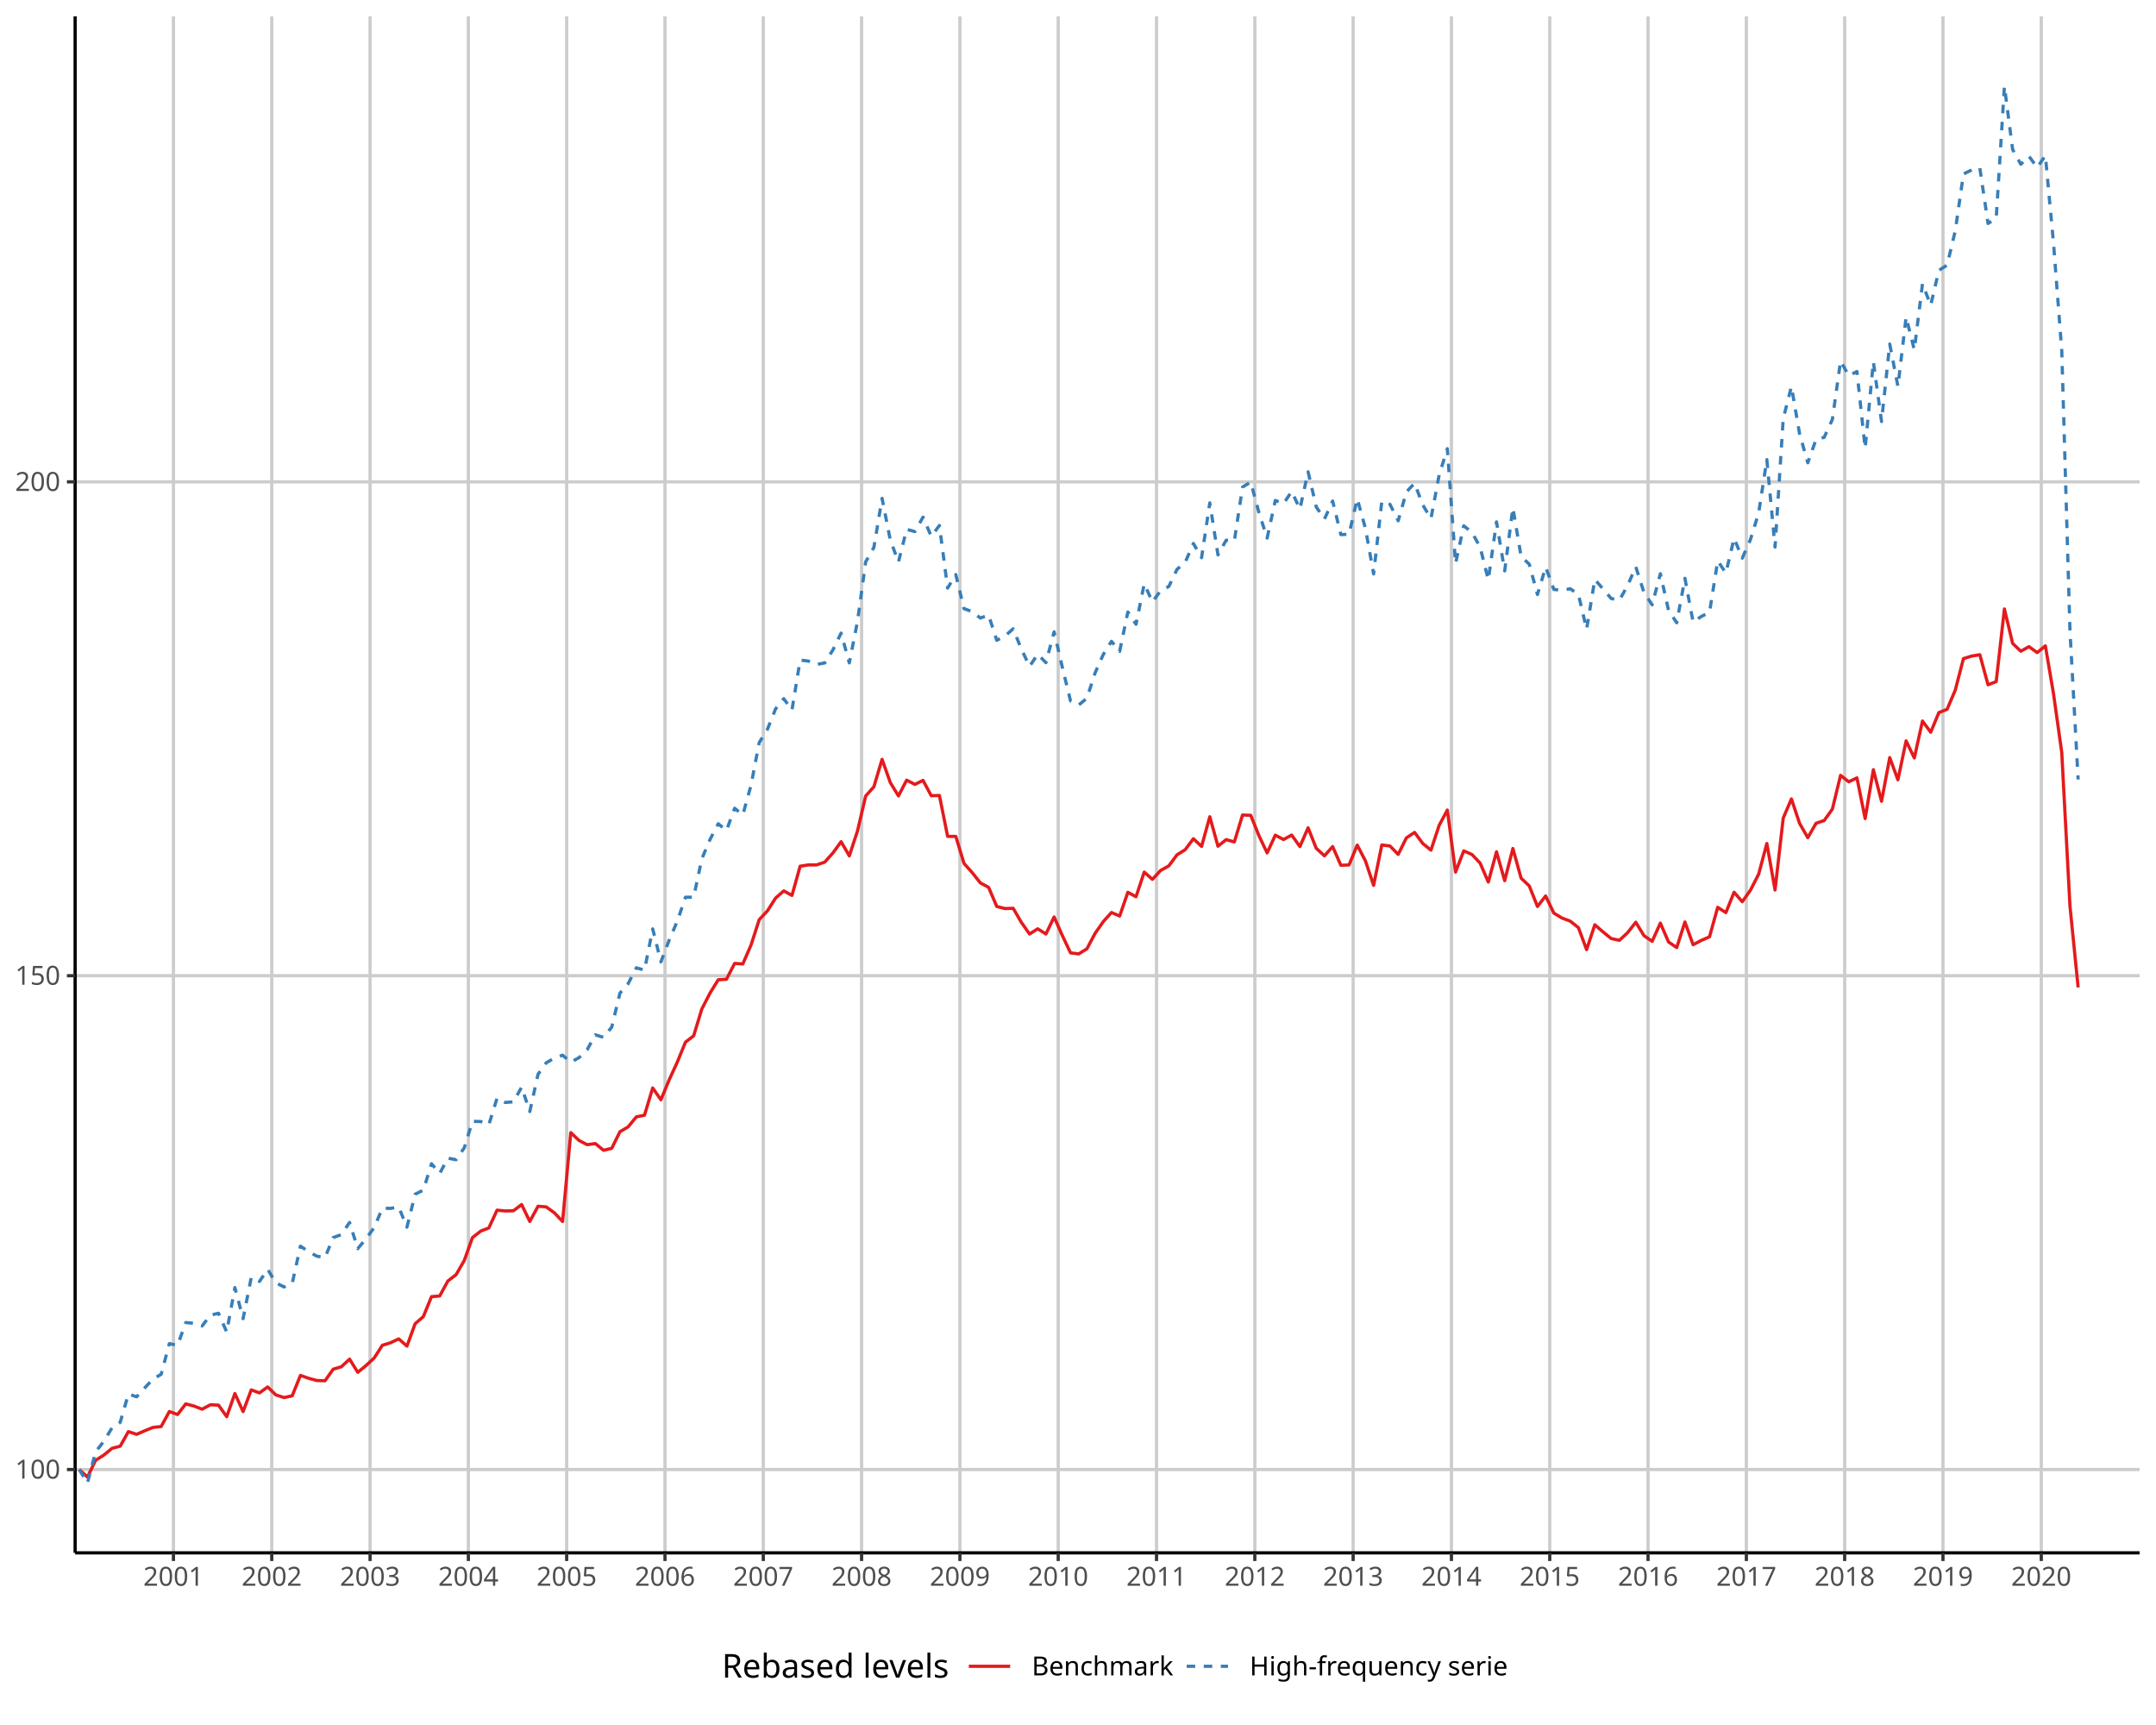
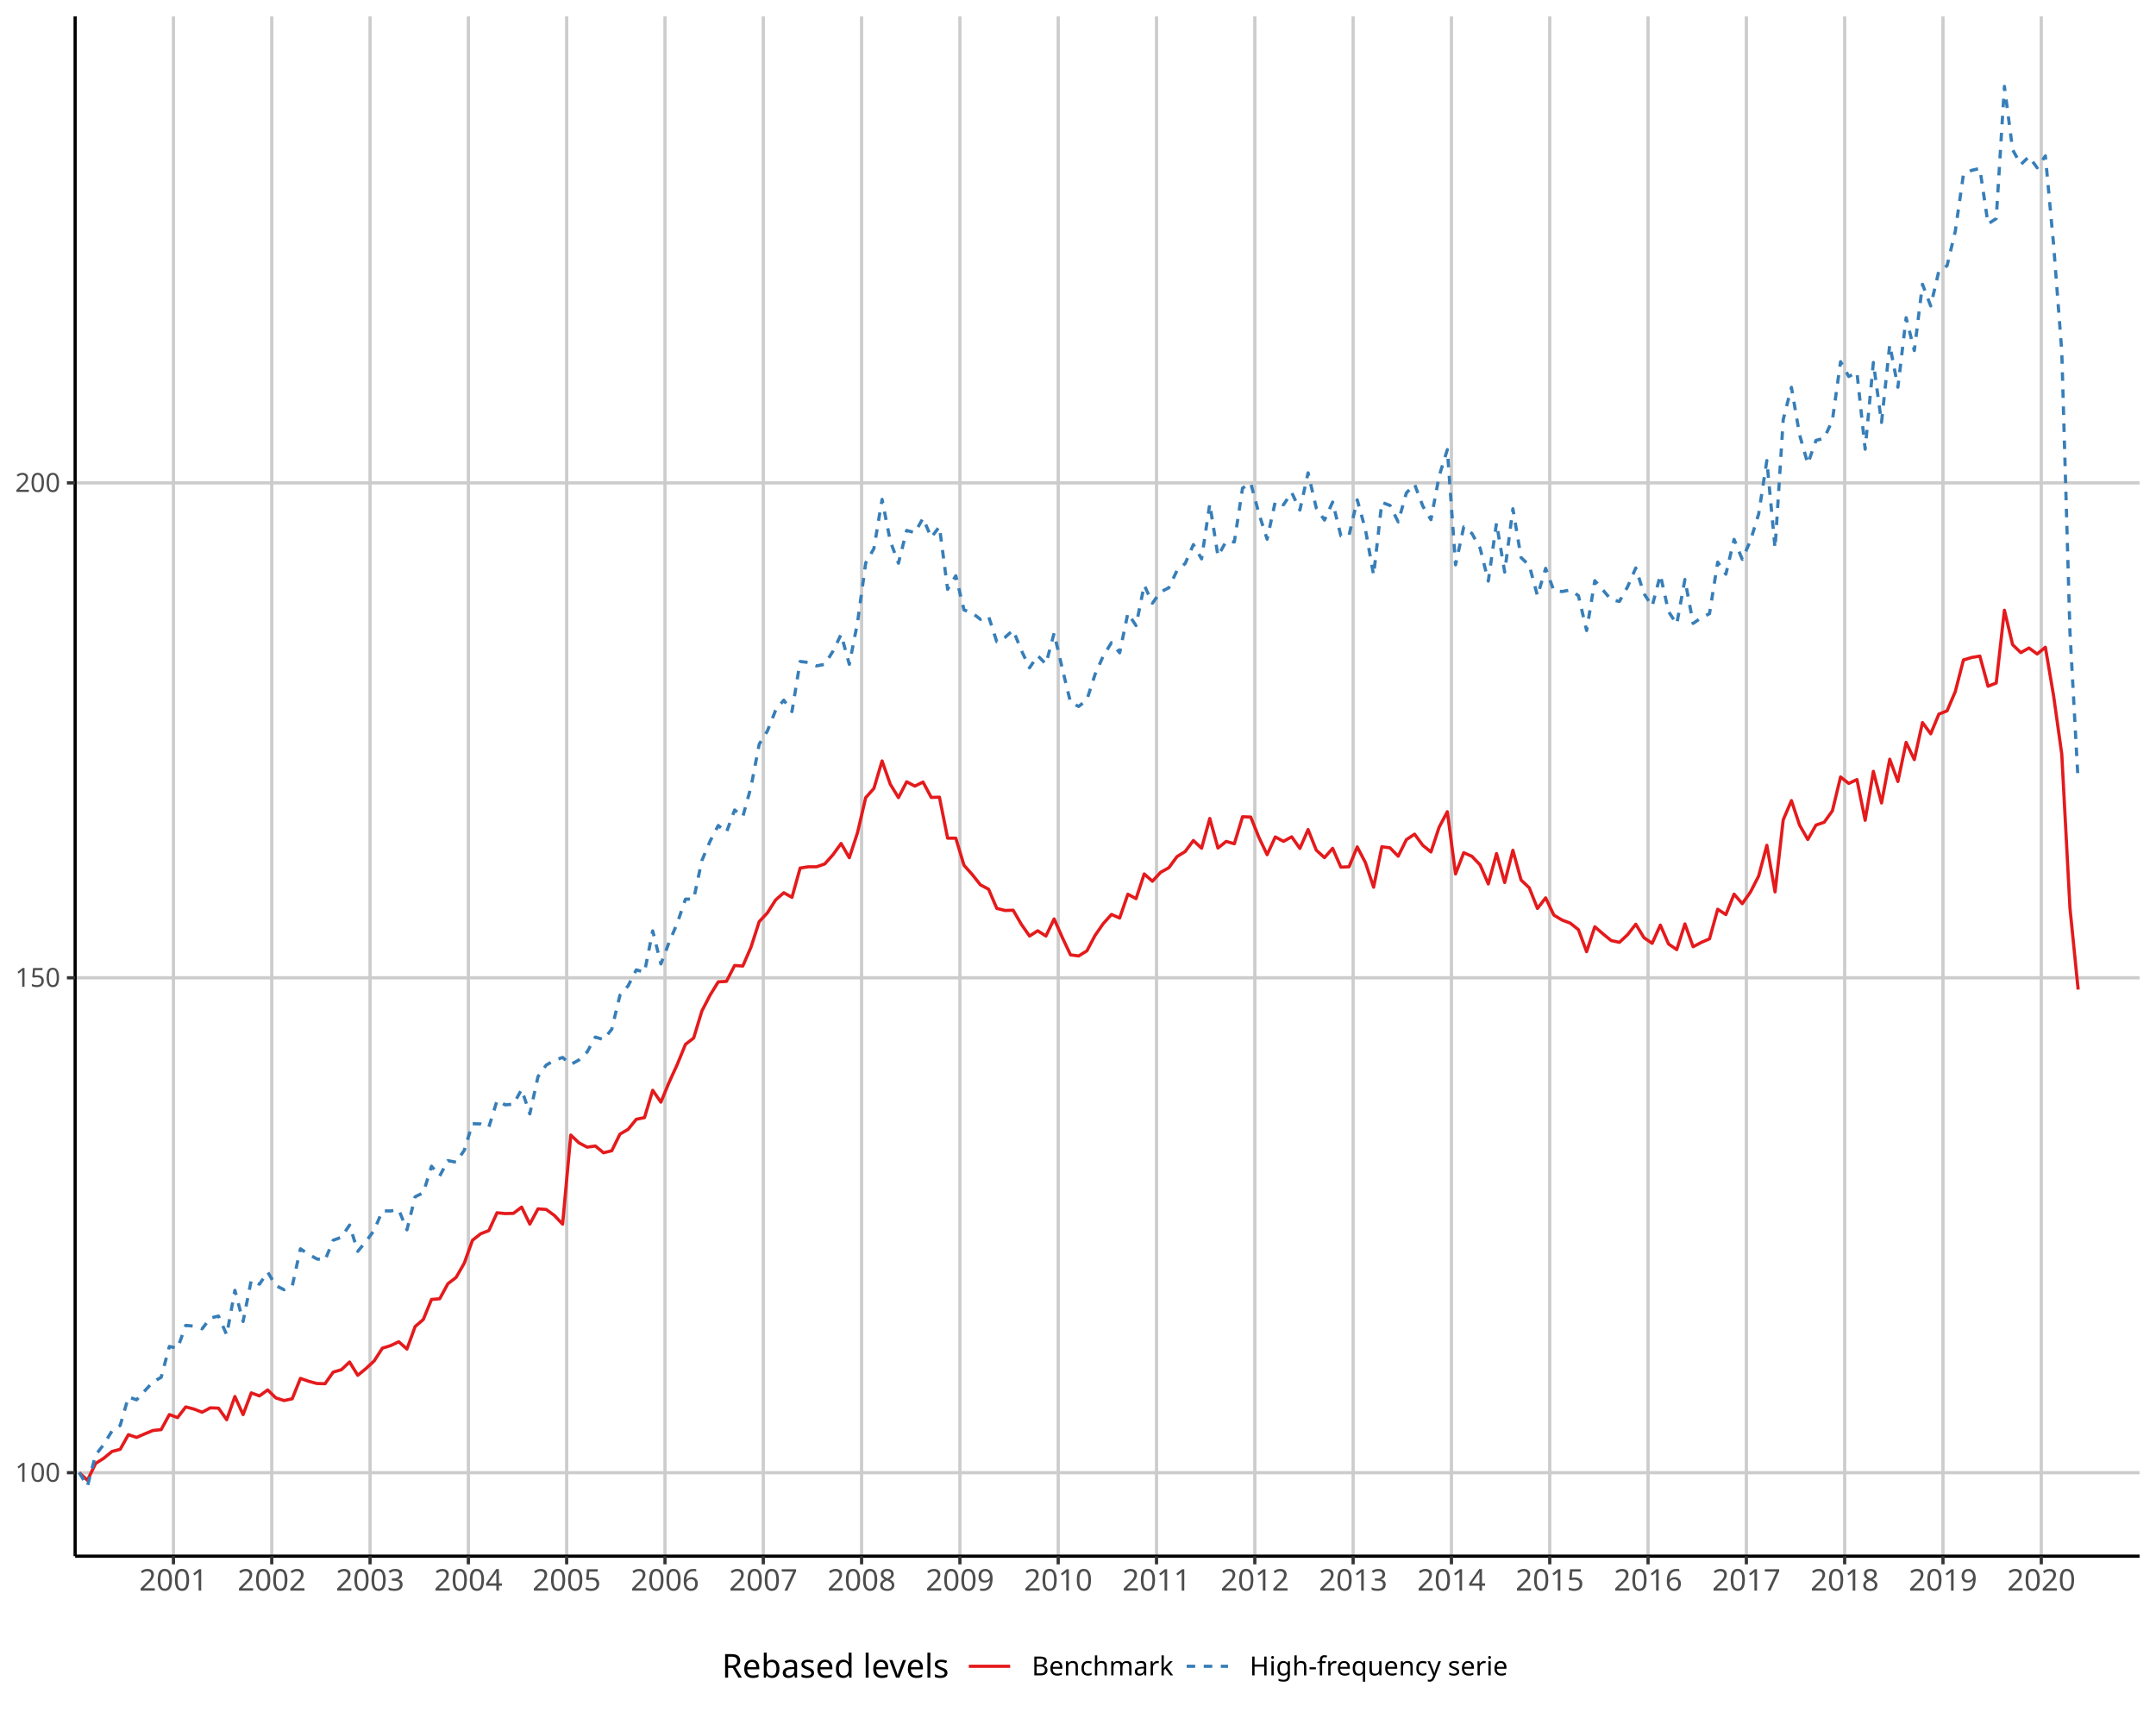
<svg xmlns="http://www.w3.org/2000/svg" class="svglite" data-engine-version="2.0" width="720.00pt" height="576.00pt" viewBox="0 0 720.00 576.00">
  <defs>
    <style type="text/css">
    .svglite line, .svglite polyline, .svglite polygon, .svglite path, .svglite rect, .svglite circle {
      fill: none;
      stroke: #000000;
      stroke-linecap: round;
      stroke-linejoin: round;
      stroke-miterlimit: 10.00;
    }
  </style>
  </defs>
  <rect width="100%" height="100%" style="stroke: none; fill: #FFFFFF;" />
  <defs>
    <clipPath id="cpMC4wMHw3MjAuMDB8MC4wMHw1NzYuMDA=">
      <rect x="0.00" y="0.00" width="720.00" height="576.00" />
    </clipPath>
  </defs>
  <g clip-path="url(#cpMC4wMHw3MjAuMDB8MC4wMHw1NzYuMDA=)">
    <rect x="0.00" y="0.00" width="720.00" height="576.00" style="stroke-width: 1.07; stroke: #FFFFFF; fill: #FFFFFF;" />
  </g>
  <defs>
-     <clipPath id="cpMjUuMDl8NzE0LjUyfDUuNDh8NTE4LjUx">
-       <rect x="25.09" y="5.48" width="689.43" height="513.03" />
+     <clipPath id="cpMjUuMDl8NzE0LjUyfDUuNDh8NTE5LjYz">
+       <rect x="25.09" y="5.48" width="689.43" height="514.15" />
    </clipPath>
  </defs>
-   <g clip-path="url(#cpMjUuMDl8NzE0LjUyfDUuNDh8NTE4LjUx)">
-     <rect x="25.09" y="5.48" width="689.43" height="513.03" style="stroke-width: 1.07; stroke: none; fill: #FFFFFF;" />
-     <polyline points="25.09,490.69 714.52,490.69 " style="stroke-width: 1.07; stroke: #CCCCCC; stroke-linecap: butt;" />
-     <polyline points="25.09,325.80 714.52,325.80 " style="stroke-width: 1.07; stroke: #CCCCCC; stroke-linecap: butt;" />
-     <polyline points="25.09,160.90 714.52,160.90 " style="stroke-width: 1.07; stroke: #CCCCCC; stroke-linecap: butt;" />
-     <polyline points="57.92,518.51 57.92,5.48 " style="stroke-width: 1.07; stroke: #CCCCCC; stroke-linecap: butt;" />
-     <polyline points="90.75,518.51 90.75,5.48 " style="stroke-width: 1.07; stroke: #CCCCCC; stroke-linecap: butt;" />
-     <polyline points="123.58,518.51 123.58,5.48 " style="stroke-width: 1.07; stroke: #CCCCCC; stroke-linecap: butt;" />
-     <polyline points="156.41,518.51 156.41,5.48 " style="stroke-width: 1.07; stroke: #CCCCCC; stroke-linecap: butt;" />
-     <polyline points="189.24,518.51 189.24,5.48 " style="stroke-width: 1.07; stroke: #CCCCCC; stroke-linecap: butt;" />
-     <polyline points="222.07,518.51 222.07,5.48 " style="stroke-width: 1.07; stroke: #CCCCCC; stroke-linecap: butt;" />
-     <polyline points="254.90,518.51 254.90,5.48 " style="stroke-width: 1.07; stroke: #CCCCCC; stroke-linecap: butt;" />
-     <polyline points="287.73,518.51 287.73,5.48 " style="stroke-width: 1.07; stroke: #CCCCCC; stroke-linecap: butt;" />
-     <polyline points="320.56,518.51 320.56,5.48 " style="stroke-width: 1.07; stroke: #CCCCCC; stroke-linecap: butt;" />
-     <polyline points="353.39,518.51 353.39,5.48 " style="stroke-width: 1.07; stroke: #CCCCCC; stroke-linecap: butt;" />
-     <polyline points="386.22,518.51 386.22,5.48 " style="stroke-width: 1.07; stroke: #CCCCCC; stroke-linecap: butt;" />
-     <polyline points="419.05,518.51 419.05,5.48 " style="stroke-width: 1.07; stroke: #CCCCCC; stroke-linecap: butt;" />
-     <polyline points="451.88,518.51 451.88,5.48 " style="stroke-width: 1.07; stroke: #CCCCCC; stroke-linecap: butt;" />
-     <polyline points="484.71,518.51 484.71,5.48 " style="stroke-width: 1.07; stroke: #CCCCCC; stroke-linecap: butt;" />
-     <polyline points="517.54,518.51 517.54,5.48 " style="stroke-width: 1.07; stroke: #CCCCCC; stroke-linecap: butt;" />
-     <polyline points="550.37,518.51 550.37,5.48 " style="stroke-width: 1.07; stroke: #CCCCCC; stroke-linecap: butt;" />
-     <polyline points="583.20,518.51 583.20,5.48 " style="stroke-width: 1.07; stroke: #CCCCCC; stroke-linecap: butt;" />
-     <polyline points="616.03,518.51 616.03,5.48 " style="stroke-width: 1.07; stroke: #CCCCCC; stroke-linecap: butt;" />
-     <polyline points="648.86,518.51 648.86,5.48 " style="stroke-width: 1.07; stroke: #CCCCCC; stroke-linecap: butt;" />
-     <polyline points="681.69,518.51 681.69,5.48 " style="stroke-width: 1.07; stroke: #CCCCCC; stroke-linecap: butt;" />
-     <polyline points="26.46,490.69 29.20,493.21 31.93,487.62 34.67,485.87 37.41,483.62 40.14,482.90 42.88,478.03 45.61,478.94 48.35,477.75 51.08,476.64 53.82,476.34 56.56,471.32 59.29,472.33 62.03,468.78 64.76,469.49 67.50,470.55 70.24,469.08 72.97,469.19 75.71,473.05 78.44,465.31 81.18,471.35 83.91,464.10 86.65,465.11 89.39,463.12 92.12,465.78 94.86,466.66 97.59,466.07 100.33,459.27 103.07,460.23 105.80,460.97 108.54,461.06 111.27,457.19 114.01,456.38 116.74,453.83 119.48,458.24 122.22,455.99 124.95,453.46 127.69,449.21 130.42,448.37 133.16,447.07 135.90,449.49 138.63,442.01 141.37,439.64 144.10,432.97 146.84,432.74 149.57,427.74 152.31,425.63 155.05,420.87 157.78,413.25 160.52,411.09 163.25,410.03 165.99,404.09 168.73,404.36 171.46,404.29 174.20,402.22 176.93,407.86 179.67,402.78 182.40,402.99 185.14,404.98 187.88,407.88 190.61,378.20 193.35,380.80 196.08,382.23 198.82,381.85 201.55,384.09 204.29,383.44 207.03,377.89 209.76,376.29 212.50,372.94 215.23,372.38 217.97,363.28 220.71,367.23 223.44,360.65 226.18,354.66 228.91,347.99 231.65,345.87 234.38,336.90 237.12,331.60 239.86,327.15 242.59,327.00 245.33,321.70 248.06,321.88 250.80,315.59 253.54,307.08 256.27,304.17 259.01,299.88 261.74,297.47 264.48,298.99 267.21,289.24 269.95,288.81 272.69,288.81 275.42,287.88 278.16,284.81 280.89,281.05 283.63,285.79 286.37,277.43 289.10,265.79 291.84,262.70 294.57,253.55 297.31,261.30 300.04,265.76 302.78,260.50 305.52,261.92 308.25,260.58 310.99,265.70 313.72,265.62 316.46,279.27 319.19,279.29 321.93,288.31 324.67,291.38 327.40,294.82 330.14,296.29 332.87,302.67 335.61,303.38 338.35,303.29 341.08,307.98 343.82,311.88 346.55,310.14 349.29,311.88 352.02,306.19 354.76,312.37 357.50,318.17 360.23,318.52 362.97,316.83 365.70,311.68 368.44,307.74 371.18,304.70 373.91,305.88 376.65,297.95 379.38,299.43 382.12,291.20 384.85,293.63 387.59,290.66 390.33,289.13 393.06,285.43 395.80,283.73 398.53,280.06 401.27,282.63 404.01,272.72 406.74,282.56 409.48,280.36 412.21,281.13 414.95,272.14 417.68,272.24 420.42,279.03 423.16,284.79 425.89,278.87 428.63,280.33 431.36,278.84 434.10,282.68 436.84,276.42 439.57,283.27 442.31,285.77 445.04,282.68 447.78,288.92 450.51,288.82 453.25,282.19 455.99,287.45 458.72,295.62 461.46,282.15 464.19,282.49 466.93,285.29 469.66,279.78 472.40,277.95 475.14,281.66 477.87,283.87 480.61,275.60 483.34,270.48 486.08,291.20 488.82,284.12 491.55,285.32 494.29,288.20 497.02,294.53 499.76,284.42 502.49,294.06 505.23,283.32 507.97,293.23 510.70,295.82 513.44,302.69 516.17,299.17 518.91,304.90 521.65,306.55 524.38,307.58 527.12,309.76 529.85,317.10 532.59,308.80 535.32,311.16 538.06,313.39 540.80,313.99 543.53,311.45 546.27,307.95 549.00,312.42 551.74,314.32 554.48,308.24 557.21,314.54 559.95,316.41 562.68,307.86 565.42,315.46 568.15,314.01 570.89,312.82 573.63,302.97 576.36,304.73 579.10,297.92 581.83,301.11 584.57,297.23 587.31,291.89 590.04,281.65 592.78,297.18 595.51,273.17 598.25,266.77 600.98,274.95 603.72,279.71 606.46,274.91 609.19,273.99 611.93,270.15 614.66,258.90 617.40,261.05 620.13,259.74 622.87,273.32 625.61,257.02 628.34,267.55 631.08,252.98 633.81,260.39 636.55,247.38 639.29,253.10 642.02,240.76 644.76,244.51 647.49,237.94 650.23,236.86 652.96,230.46 655.70,219.92 658.44,219.07 661.17,218.62 663.91,228.66 666.64,227.59 669.38,203.34 672.12,214.83 674.85,217.45 677.59,215.93 680.32,217.91 683.06,215.67 685.79,231.76 688.53,251.29 691.27,302.57 694.00,329.72 " style="stroke-width: 1.07; stroke: #E41A1C; stroke-linecap: butt;" />
-     <polyline points="26.46,490.69 29.20,495.19 31.93,484.78 34.67,481.28 37.41,476.77 40.14,474.95 42.88,465.46 45.61,466.41 48.35,463.42 51.08,460.47 53.82,458.91 56.56,448.64 59.29,449.24 62.03,441.63 64.76,441.85 67.50,442.76 70.24,439.16 72.97,438.51 75.71,444.77 78.44,429.94 81.18,440.32 83.91,426.54 86.65,427.89 89.39,423.85 92.12,428.36 94.86,429.73 97.59,428.52 100.33,416.11 103.07,417.94 105.80,419.46 108.54,419.91 111.27,413.24 114.01,412.25 116.74,408.19 119.48,416.94 122.22,413.64 124.95,409.93 127.69,403.44 130.42,403.49 133.16,403.06 135.90,409.78 138.63,398.76 141.37,397.42 144.10,388.58 146.84,391.83 149.57,386.72 152.31,387.25 155.05,383.26 157.78,374.42 160.52,374.50 163.25,375.55 165.99,366.70 168.73,368.13 171.46,367.92 174.20,363.01 176.93,371.15 179.67,358.72 182.40,354.89 185.14,353.30 187.88,352.34 190.61,354.69 193.35,353.17 196.08,350.51 198.82,345.55 201.55,346.39 204.29,342.96 207.03,331.61 209.76,328.48 212.50,323.16 215.23,323.95 217.97,310.16 220.71,321.18 223.44,314.01 226.18,307.59 228.91,299.60 231.65,299.59 234.38,286.76 237.12,280.30 239.86,275.06 242.59,277.33 245.33,269.89 248.06,272.12 250.80,262.22 253.54,247.95 256.27,243.56 259.01,236.70 261.74,233.30 264.48,237.10 267.21,220.41 269.95,220.74 272.69,221.88 275.42,221.36 278.16,217.00 280.89,211.40 283.63,221.35 286.37,207.44 289.10,187.59 291.84,182.79 294.57,166.41 297.31,180.30 300.04,187.66 302.78,176.75 305.52,177.50 308.25,172.67 310.99,179.08 313.72,175.47 316.46,196.37 319.19,191.86 321.93,203.24 324.67,204.22 327.40,206.37 330.14,205.37 332.87,213.81 335.61,212.38 338.35,209.96 341.08,216.72 343.82,222.51 346.55,218.47 349.29,221.27 352.02,210.98 354.76,222.79 357.50,234.03 360.23,235.40 362.97,233.16 365.70,224.70 368.44,218.55 371.18,214.14 373.91,217.50 376.65,204.36 379.38,208.45 382.12,194.95 384.85,200.99 387.59,197.25 390.33,195.84 393.06,190.13 395.80,187.75 398.53,181.47 401.27,186.22 404.01,167.91 406.74,185.28 409.48,180.38 412.21,180.58 414.95,162.64 417.68,160.97 420.42,171.16 423.16,179.67 425.89,167.11 428.63,168.19 431.36,164.10 434.10,169.95 436.84,157.56 439.57,169.29 442.31,173.30 445.04,167.30 447.78,178.52 450.51,178.39 453.25,166.55 455.99,176.42 458.72,191.64 461.46,167.41 464.19,168.40 466.93,173.90 469.66,164.26 472.40,161.37 475.14,168.62 477.87,173.16 480.61,158.61 483.34,149.82 486.08,188.20 488.82,175.58 491.55,177.76 494.29,182.69 497.02,193.62 499.76,174.26 502.49,190.63 505.23,169.54 507.97,185.80 510.70,188.40 513.44,198.51 516.17,189.38 518.91,196.82 521.65,197.12 524.38,196.59 527.12,198.49 529.85,210.10 532.59,193.49 535.32,196.63 538.06,199.85 540.80,200.41 543.53,195.54 546.27,189.25 549.00,197.80 551.74,201.96 554.48,191.58 557.21,203.79 559.95,207.95 562.68,193.10 565.42,207.72 568.15,205.85 570.89,204.47 573.63,187.30 576.36,191.32 579.10,179.73 581.83,186.38 584.57,180.14 587.31,171.27 590.04,153.47 592.78,182.68 595.51,139.80 598.25,129.06 600.98,144.90 603.72,154.53 606.46,146.74 609.19,146.04 611.93,140.04 614.66,120.53 617.40,125.46 620.13,124.05 622.87,149.69 625.61,120.79 628.34,140.75 631.08,114.88 633.81,129.03 636.55,105.87 639.29,116.81 642.02,94.74 644.76,101.94 647.49,90.27 650.23,88.54 652.96,77.09 655.70,58.09 658.44,56.76 661.17,56.13 663.91,74.62 666.64,72.85 669.38,28.80 672.12,49.90 674.85,54.84 677.59,52.19 680.32,55.92 683.06,51.96 685.79,81.41 688.53,117.11 691.27,210.70 694.00,260.29 " style="stroke-width: 1.07; stroke: #377EB8; stroke-dasharray: 2.85,2.85; stroke-linecap: butt;" />
+   <g clip-path="url(#cpMjUuMDl8NzE0LjUyfDUuNDh8NTE5LjYz)">
+     <rect x="25.09" y="5.48" width="689.43" height="514.15" style="stroke-width: 1.07; stroke: none; fill: #FFFFFF;" />
+     <polyline points="25.09,491.75 714.52,491.75 " style="stroke-width: 1.07; stroke: #CCCCCC; stroke-linecap: butt;" />
+     <polyline points="25.09,326.49 714.52,326.49 " style="stroke-width: 1.07; stroke: #CCCCCC; stroke-linecap: butt;" />
+     <polyline points="25.09,161.24 714.52,161.24 " style="stroke-width: 1.07; stroke: #CCCCCC; stroke-linecap: butt;" />
+     <polyline points="57.92,519.63 57.92,5.48 " style="stroke-width: 1.07; stroke: #CCCCCC; stroke-linecap: butt;" />
+     <polyline points="90.75,519.63 90.75,5.48 " style="stroke-width: 1.07; stroke: #CCCCCC; stroke-linecap: butt;" />
+     <polyline points="123.58,519.63 123.58,5.48 " style="stroke-width: 1.07; stroke: #CCCCCC; stroke-linecap: butt;" />
+     <polyline points="156.41,519.63 156.41,5.48 " style="stroke-width: 1.07; stroke: #CCCCCC; stroke-linecap: butt;" />
+     <polyline points="189.24,519.63 189.24,5.48 " style="stroke-width: 1.07; stroke: #CCCCCC; stroke-linecap: butt;" />
+     <polyline points="222.07,519.63 222.07,5.48 " style="stroke-width: 1.07; stroke: #CCCCCC; stroke-linecap: butt;" />
+     <polyline points="254.90,519.63 254.90,5.48 " style="stroke-width: 1.07; stroke: #CCCCCC; stroke-linecap: butt;" />
+     <polyline points="287.73,519.63 287.73,5.48 " style="stroke-width: 1.07; stroke: #CCCCCC; stroke-linecap: butt;" />
+     <polyline points="320.56,519.63 320.56,5.48 " style="stroke-width: 1.07; stroke: #CCCCCC; stroke-linecap: butt;" />
+     <polyline points="353.39,519.63 353.39,5.48 " style="stroke-width: 1.07; stroke: #CCCCCC; stroke-linecap: butt;" />
+     <polyline points="386.22,519.63 386.22,5.48 " style="stroke-width: 1.07; stroke: #CCCCCC; stroke-linecap: butt;" />
+     <polyline points="419.05,519.63 419.05,5.48 " style="stroke-width: 1.07; stroke: #CCCCCC; stroke-linecap: butt;" />
+     <polyline points="451.88,519.63 451.88,5.48 " style="stroke-width: 1.07; stroke: #CCCCCC; stroke-linecap: butt;" />
+     <polyline points="484.71,519.63 484.71,5.48 " style="stroke-width: 1.07; stroke: #CCCCCC; stroke-linecap: butt;" />
+     <polyline points="517.54,519.63 517.54,5.48 " style="stroke-width: 1.07; stroke: #CCCCCC; stroke-linecap: butt;" />
+     <polyline points="550.37,519.63 550.37,5.48 " style="stroke-width: 1.07; stroke: #CCCCCC; stroke-linecap: butt;" />
+     <polyline points="583.20,519.63 583.20,5.48 " style="stroke-width: 1.07; stroke: #CCCCCC; stroke-linecap: butt;" />
+     <polyline points="616.03,519.63 616.03,5.48 " style="stroke-width: 1.07; stroke: #CCCCCC; stroke-linecap: butt;" />
+     <polyline points="648.86,519.63 648.86,5.48 " style="stroke-width: 1.07; stroke: #CCCCCC; stroke-linecap: butt;" />
+     <polyline points="681.69,519.63 681.69,5.48 " style="stroke-width: 1.07; stroke: #CCCCCC; stroke-linecap: butt;" />
+     <polyline points="26.46,491.75 29.20,494.28 31.93,488.67 34.67,486.91 37.41,484.66 40.14,483.94 42.88,479.06 45.61,479.97 48.35,478.78 51.08,477.66 53.82,477.37 56.56,472.34 59.29,473.35 62.03,469.79 64.76,470.50 67.50,471.56 70.24,470.09 72.97,470.20 75.71,474.07 78.44,466.31 81.18,472.36 83.91,465.10 86.65,466.11 89.39,464.12 92.12,466.78 94.86,467.66 97.59,467.07 100.33,460.26 103.07,461.22 105.80,461.96 108.54,462.05 111.27,458.17 114.01,457.36 116.74,454.80 119.48,459.23 122.22,456.97 124.95,454.43 127.69,450.18 130.42,449.33 133.16,448.03 135.90,450.46 138.63,442.96 141.37,440.58 144.10,433.90 146.84,433.67 149.57,428.66 152.31,426.55 155.05,421.77 157.78,414.14 160.52,411.97 163.25,410.91 165.99,404.96 168.73,405.23 171.46,405.16 174.20,403.08 176.93,408.73 179.67,403.65 182.40,403.85 185.14,405.85 187.88,408.76 190.61,379.01 193.35,381.62 196.08,383.05 198.82,382.67 201.55,384.92 204.29,384.26 207.03,378.70 209.76,377.10 212.50,373.74 215.23,373.18 217.97,364.06 220.71,368.02 223.44,361.42 226.18,355.42 228.91,348.73 231.65,346.61 234.38,337.62 237.12,332.31 239.86,327.85 242.59,327.70 245.33,322.39 248.06,322.57 250.80,316.26 253.54,307.74 256.27,304.82 259.01,300.52 261.74,298.10 264.48,299.63 267.21,289.86 269.95,289.43 272.69,289.43 275.42,288.49 278.16,285.42 280.89,281.65 283.63,286.40 286.37,278.03 289.10,266.36 291.84,263.26 294.57,254.09 297.31,261.86 300.04,266.33 302.78,261.05 305.52,262.48 308.25,261.14 310.99,266.27 313.72,266.19 316.46,279.87 319.19,279.88 321.93,288.93 324.67,292.00 327.40,295.45 330.14,296.92 332.87,303.31 335.61,304.02 338.35,303.94 341.08,308.64 343.82,312.55 346.55,310.80 349.29,312.55 352.02,306.84 354.76,313.03 357.50,318.85 360.23,319.20 362.97,317.50 365.70,312.34 368.44,308.40 371.18,305.35 373.91,306.54 376.65,298.59 379.38,300.07 382.12,291.82 384.85,294.26 387.59,291.28 390.33,289.75 393.06,286.04 395.80,284.33 398.53,280.66 401.27,283.23 404.01,273.30 406.74,283.16 409.48,280.96 412.21,281.74 414.95,272.72 417.68,272.82 420.42,279.63 423.16,285.39 425.89,279.47 428.63,280.93 431.36,279.43 434.10,283.29 436.84,277.01 439.57,283.87 442.31,286.38 445.04,283.28 447.78,289.54 450.51,289.43 453.25,282.79 455.99,288.06 458.72,296.25 461.46,282.75 464.19,283.10 466.93,285.90 469.66,280.37 472.40,278.54 475.14,282.26 477.87,284.48 480.61,276.19 483.34,271.05 486.08,291.82 488.82,284.73 491.55,285.93 494.29,288.81 497.02,295.16 499.76,285.02 502.49,294.68 505.23,283.93 507.97,293.86 510.70,296.45 513.44,303.34 516.17,299.81 518.91,305.56 521.65,307.21 524.38,308.24 527.12,310.43 529.85,317.78 532.59,309.46 535.32,311.83 538.06,314.06 540.80,314.66 543.53,312.11 546.27,308.61 549.00,313.09 551.74,314.99 554.48,308.90 557.21,315.21 559.95,317.09 562.68,308.51 565.42,316.13 568.15,314.68 570.89,313.49 573.63,303.62 576.36,305.38 579.10,298.56 581.83,301.75 584.57,297.86 587.31,292.51 590.04,282.25 592.78,297.81 595.51,273.75 598.25,267.34 600.98,275.53 603.72,280.31 606.46,275.50 609.19,274.57 611.93,270.73 614.66,259.45 617.40,261.60 620.13,260.30 622.87,273.90 625.61,257.57 628.34,268.12 631.08,253.52 633.81,260.95 636.55,247.91 639.29,253.64 642.02,241.27 644.76,245.03 647.49,238.45 650.23,237.36 652.96,230.95 655.70,220.38 658.44,219.54 661.17,219.08 663.91,229.15 666.64,228.07 669.38,203.77 672.12,215.28 674.85,217.91 677.59,216.38 680.32,218.37 683.06,216.13 685.79,232.26 688.53,251.82 691.27,303.21 694.00,330.43 " style="stroke-width: 1.07; stroke: #E41A1C; stroke-linecap: butt;" />
+     <polyline points="26.46,491.75 29.20,496.25 31.93,485.82 34.67,482.32 37.41,477.79 40.14,475.97 42.88,466.47 45.61,467.41 48.35,464.41 51.08,461.46 53.82,459.90 56.56,449.60 59.29,450.21 62.03,442.58 64.76,442.80 67.50,443.71 70.24,440.11 72.97,439.45 75.71,445.72 78.44,430.86 81.18,441.26 83.91,427.46 86.65,428.81 89.39,424.76 92.12,429.28 94.86,430.65 97.59,429.44 100.33,417.00 103.07,418.83 105.80,420.36 108.54,420.81 111.27,414.13 114.01,413.14 116.74,409.07 119.48,417.84 122.22,414.53 124.95,410.81 127.69,404.31 130.42,404.36 133.16,403.93 135.90,410.66 138.63,399.62 141.37,398.27 144.10,389.41 146.84,392.67 149.57,387.55 152.31,388.08 155.05,384.08 157.78,375.22 160.52,375.30 163.25,376.36 165.99,367.48 168.73,368.92 171.46,368.70 174.20,363.79 176.93,371.94 179.67,359.49 182.40,355.66 185.14,354.06 187.88,353.09 190.61,355.45 193.35,353.93 196.08,351.26 198.82,346.29 201.55,347.13 204.29,343.69 207.03,332.32 209.76,329.18 212.50,323.85 215.23,324.64 217.97,310.83 220.71,321.87 223.44,314.68 226.18,308.25 228.91,300.24 231.65,300.23 234.38,287.38 237.12,280.90 239.86,275.65 242.59,277.92 245.33,270.46 248.06,272.70 250.80,262.78 253.54,248.48 256.27,244.08 259.01,237.21 261.74,233.79 264.48,237.61 267.21,220.88 269.95,221.20 272.69,222.35 275.42,221.83 278.16,217.46 280.89,211.85 283.63,221.82 286.37,207.88 289.10,187.99 291.84,183.18 294.57,166.76 297.31,180.69 300.04,188.06 302.78,177.12 305.52,177.87 308.25,173.03 310.99,179.46 313.72,175.84 316.46,196.78 319.19,192.26 321.93,203.67 324.67,204.65 327.40,206.80 330.14,205.81 332.87,214.26 335.61,212.83 338.35,210.41 341.08,217.18 343.82,222.98 346.55,218.94 349.29,221.74 352.02,211.43 354.76,223.27 357.50,234.53 360.23,235.90 362.97,233.66 365.70,225.18 368.44,219.02 371.18,214.59 373.91,217.97 376.65,204.79 379.38,208.89 382.12,195.37 384.85,201.41 387.59,197.66 390.33,196.26 393.06,190.53 395.80,188.15 398.53,181.85 401.27,186.61 404.01,168.26 406.74,185.67 409.48,180.76 412.21,180.96 414.95,162.99 417.68,161.31 420.42,171.52 423.16,180.05 425.89,167.46 428.63,168.55 431.36,164.45 434.10,170.31 436.84,157.89 439.57,169.64 442.31,173.66 445.04,167.65 447.78,178.90 450.51,178.76 453.25,166.90 455.99,176.80 458.72,192.04 461.46,167.76 464.19,168.76 466.93,174.26 469.66,164.60 472.40,161.71 475.14,168.97 477.87,173.52 480.61,158.94 483.34,150.14 486.08,188.60 488.82,175.95 491.55,178.13 494.29,183.07 497.02,194.03 499.76,174.63 502.49,191.03 505.23,169.89 507.97,186.19 510.70,188.79 513.44,198.93 516.17,189.78 518.91,197.23 521.65,197.53 524.38,197.00 527.12,198.91 529.85,210.54 532.59,193.90 535.32,197.05 538.06,200.27 540.80,200.83 543.53,195.95 546.27,189.65 549.00,198.22 551.74,202.39 554.48,191.98 557.21,204.22 559.95,208.39 562.68,193.50 565.42,208.16 568.15,206.28 570.89,204.91 573.63,187.70 576.36,191.73 579.10,180.11 581.83,186.77 584.57,180.52 587.31,171.63 590.04,153.79 592.78,183.06 595.51,140.10 598.25,129.33 600.98,145.20 603.72,154.85 606.46,147.05 609.19,146.34 611.93,140.33 614.66,120.78 617.40,125.72 620.13,124.30 622.87,150.00 625.61,121.04 628.34,141.05 631.08,115.12 633.81,129.30 636.55,106.09 639.29,117.05 642.02,94.93 644.76,102.15 647.49,90.45 650.23,88.72 652.96,77.25 655.70,58.20 658.44,56.87 661.17,56.24 663.91,74.77 666.64,72.99 669.38,28.85 672.12,49.99 674.85,54.94 677.59,52.29 680.32,56.03 683.06,52.06 685.79,81.58 688.53,117.35 691.27,211.14 694.00,260.85 " style="stroke-width: 1.07; stroke: #377EB8; stroke-dasharray: 2.85,2.85; stroke-linecap: butt;" />
  </g>
  <g clip-path="url(#cpMC4wMHw3MjAuMDB8MC4wMHw1NzYuMDA=)">
-     <polyline points="25.09,518.51 25.09,5.48 " style="stroke-width: 1.07; stroke-linecap: butt;" />
-     <text x="20.16" y="493.72" text-anchor="end" style="font-size: 8.80px; fill: #4D4D4D; font-family: sans;" textLength="14.68px" lengthAdjust="spacingAndGlyphs">100</text>
-     <text x="20.16" y="328.82" text-anchor="end" style="font-size: 8.80px; fill: #4D4D4D; font-family: sans;" textLength="14.68px" lengthAdjust="spacingAndGlyphs">150</text>
-     <text x="20.16" y="163.93" text-anchor="end" style="font-size: 8.80px; fill: #4D4D4D; font-family: sans;" textLength="14.68px" lengthAdjust="spacingAndGlyphs">200</text>
-     <polyline points="22.35,490.69 25.09,490.69 " style="stroke-width: 1.07; stroke: #333333; stroke-linecap: butt;" />
-     <polyline points="22.35,325.80 25.09,325.80 " style="stroke-width: 1.07; stroke: #333333; stroke-linecap: butt;" />
-     <polyline points="22.35,160.90 25.09,160.90 " style="stroke-width: 1.07; stroke: #333333; stroke-linecap: butt;" />
-     <polyline points="25.09,518.51 714.52,518.51 " style="stroke-width: 1.07; stroke-linecap: butt;" />
-     <polyline points="57.92,521.25 57.92,518.51 " style="stroke-width: 1.07; stroke: #333333; stroke-linecap: butt;" />
-     <polyline points="90.75,521.25 90.75,518.51 " style="stroke-width: 1.07; stroke: #333333; stroke-linecap: butt;" />
-     <polyline points="123.58,521.25 123.58,518.51 " style="stroke-width: 1.07; stroke: #333333; stroke-linecap: butt;" />
-     <polyline points="156.41,521.25 156.41,518.51 " style="stroke-width: 1.07; stroke: #333333; stroke-linecap: butt;" />
-     <polyline points="189.24,521.25 189.24,518.51 " style="stroke-width: 1.07; stroke: #333333; stroke-linecap: butt;" />
-     <polyline points="222.07,521.25 222.07,518.51 " style="stroke-width: 1.07; stroke: #333333; stroke-linecap: butt;" />
-     <polyline points="254.90,521.25 254.90,518.51 " style="stroke-width: 1.07; stroke: #333333; stroke-linecap: butt;" />
-     <polyline points="287.73,521.25 287.73,518.51 " style="stroke-width: 1.07; stroke: #333333; stroke-linecap: butt;" />
-     <polyline points="320.56,521.25 320.56,518.51 " style="stroke-width: 1.07; stroke: #333333; stroke-linecap: butt;" />
-     <polyline points="353.39,521.25 353.39,518.51 " style="stroke-width: 1.07; stroke: #333333; stroke-linecap: butt;" />
-     <polyline points="386.22,521.25 386.22,518.51 " style="stroke-width: 1.07; stroke: #333333; stroke-linecap: butt;" />
-     <polyline points="419.05,521.25 419.05,518.51 " style="stroke-width: 1.07; stroke: #333333; stroke-linecap: butt;" />
-     <polyline points="451.88,521.25 451.88,518.51 " style="stroke-width: 1.07; stroke: #333333; stroke-linecap: butt;" />
-     <polyline points="484.71,521.25 484.71,518.51 " style="stroke-width: 1.07; stroke: #333333; stroke-linecap: butt;" />
-     <polyline points="517.54,521.25 517.54,518.51 " style="stroke-width: 1.07; stroke: #333333; stroke-linecap: butt;" />
-     <polyline points="550.37,521.25 550.37,518.51 " style="stroke-width: 1.07; stroke: #333333; stroke-linecap: butt;" />
-     <polyline points="583.20,521.25 583.20,518.51 " style="stroke-width: 1.07; stroke: #333333; stroke-linecap: butt;" />
-     <polyline points="616.03,521.25 616.03,518.51 " style="stroke-width: 1.07; stroke: #333333; stroke-linecap: butt;" />
-     <polyline points="648.86,521.25 648.86,518.51 " style="stroke-width: 1.07; stroke: #333333; stroke-linecap: butt;" />
-     <polyline points="681.69,521.25 681.69,518.51 " style="stroke-width: 1.07; stroke: #333333; stroke-linecap: butt;" />
-     <text x="57.92" y="529.50" text-anchor="middle" style="font-size: 8.80px; fill: #4D4D4D; font-family: sans;" textLength="19.58px" lengthAdjust="spacingAndGlyphs">2001</text>
-     <text x="90.75" y="529.50" text-anchor="middle" style="font-size: 8.80px; fill: #4D4D4D; font-family: sans;" textLength="19.58px" lengthAdjust="spacingAndGlyphs">2002</text>
-     <text x="123.58" y="529.50" text-anchor="middle" style="font-size: 8.80px; fill: #4D4D4D; font-family: sans;" textLength="19.58px" lengthAdjust="spacingAndGlyphs">2003</text>
-     <text x="156.41" y="529.50" text-anchor="middle" style="font-size: 8.80px; fill: #4D4D4D; font-family: sans;" textLength="19.58px" lengthAdjust="spacingAndGlyphs">2004</text>
-     <text x="189.24" y="529.50" text-anchor="middle" style="font-size: 8.80px; fill: #4D4D4D; font-family: sans;" textLength="19.58px" lengthAdjust="spacingAndGlyphs">2005</text>
-     <text x="222.07" y="529.50" text-anchor="middle" style="font-size: 8.80px; fill: #4D4D4D; font-family: sans;" textLength="19.58px" lengthAdjust="spacingAndGlyphs">2006</text>
-     <text x="254.90" y="529.50" text-anchor="middle" style="font-size: 8.80px; fill: #4D4D4D; font-family: sans;" textLength="19.58px" lengthAdjust="spacingAndGlyphs">2007</text>
-     <text x="287.73" y="529.50" text-anchor="middle" style="font-size: 8.80px; fill: #4D4D4D; font-family: sans;" textLength="19.58px" lengthAdjust="spacingAndGlyphs">2008</text>
-     <text x="320.56" y="529.50" text-anchor="middle" style="font-size: 8.80px; fill: #4D4D4D; font-family: sans;" textLength="19.58px" lengthAdjust="spacingAndGlyphs">2009</text>
-     <text x="353.39" y="529.50" text-anchor="middle" style="font-size: 8.80px; fill: #4D4D4D; font-family: sans;" textLength="19.58px" lengthAdjust="spacingAndGlyphs">2010</text>
-     <text x="386.22" y="529.50" text-anchor="middle" style="font-size: 8.80px; fill: #4D4D4D; font-family: sans;" textLength="19.58px" lengthAdjust="spacingAndGlyphs">2011</text>
-     <text x="419.05" y="529.50" text-anchor="middle" style="font-size: 8.80px; fill: #4D4D4D; font-family: sans;" textLength="19.58px" lengthAdjust="spacingAndGlyphs">2012</text>
-     <text x="451.88" y="529.50" text-anchor="middle" style="font-size: 8.80px; fill: #4D4D4D; font-family: sans;" textLength="19.58px" lengthAdjust="spacingAndGlyphs">2013</text>
-     <text x="484.71" y="529.50" text-anchor="middle" style="font-size: 8.80px; fill: #4D4D4D; font-family: sans;" textLength="19.58px" lengthAdjust="spacingAndGlyphs">2014</text>
-     <text x="517.54" y="529.50" text-anchor="middle" style="font-size: 8.80px; fill: #4D4D4D; font-family: sans;" textLength="19.58px" lengthAdjust="spacingAndGlyphs">2015</text>
-     <text x="550.37" y="529.50" text-anchor="middle" style="font-size: 8.80px; fill: #4D4D4D; font-family: sans;" textLength="19.58px" lengthAdjust="spacingAndGlyphs">2016</text>
-     <text x="583.20" y="529.50" text-anchor="middle" style="font-size: 8.80px; fill: #4D4D4D; font-family: sans;" textLength="19.58px" lengthAdjust="spacingAndGlyphs">2017</text>
-     <text x="616.03" y="529.50" text-anchor="middle" style="font-size: 8.80px; fill: #4D4D4D; font-family: sans;" textLength="19.58px" lengthAdjust="spacingAndGlyphs">2018</text>
-     <text x="648.86" y="529.50" text-anchor="middle" style="font-size: 8.80px; fill: #4D4D4D; font-family: sans;" textLength="19.58px" lengthAdjust="spacingAndGlyphs">2019</text>
-     <text x="681.69" y="529.50" text-anchor="middle" style="font-size: 8.80px; fill: #4D4D4D; font-family: sans;" textLength="19.58px" lengthAdjust="spacingAndGlyphs">2020</text>
+     <polyline points="25.09,519.63 25.09,5.48 " style="stroke-width: 1.07; stroke-linecap: butt;" />
+     <text x="20.16" y="494.78" text-anchor="end" style="font-size: 8.80px; fill: #4D4D4D; font-family: sans;" textLength="14.68px" lengthAdjust="spacingAndGlyphs">100</text>
+     <text x="20.16" y="329.52" text-anchor="end" style="font-size: 8.80px; fill: #4D4D4D; font-family: sans;" textLength="14.68px" lengthAdjust="spacingAndGlyphs">150</text>
+     <text x="20.16" y="164.26" text-anchor="end" style="font-size: 8.80px; fill: #4D4D4D; font-family: sans;" textLength="14.68px" lengthAdjust="spacingAndGlyphs">200</text>
+     <polyline points="22.35,491.75 25.09,491.75 " style="stroke-width: 1.07; stroke: #333333; stroke-linecap: butt;" />
+     <polyline points="22.35,326.49 25.09,326.49 " style="stroke-width: 1.07; stroke: #333333; stroke-linecap: butt;" />
+     <polyline points="22.35,161.24 25.09,161.24 " style="stroke-width: 1.07; stroke: #333333; stroke-linecap: butt;" />
+     <polyline points="25.09,519.63 714.52,519.63 " style="stroke-width: 1.07; stroke-linecap: butt;" />
+     <polyline points="57.92,522.36 57.92,519.63 " style="stroke-width: 1.07; stroke: #333333; stroke-linecap: butt;" />
+     <polyline points="90.75,522.36 90.75,519.63 " style="stroke-width: 1.07; stroke: #333333; stroke-linecap: butt;" />
+     <polyline points="123.58,522.36 123.58,519.63 " style="stroke-width: 1.07; stroke: #333333; stroke-linecap: butt;" />
+     <polyline points="156.41,522.36 156.41,519.63 " style="stroke-width: 1.07; stroke: #333333; stroke-linecap: butt;" />
+     <polyline points="189.24,522.36 189.24,519.63 " style="stroke-width: 1.07; stroke: #333333; stroke-linecap: butt;" />
+     <polyline points="222.07,522.36 222.07,519.63 " style="stroke-width: 1.07; stroke: #333333; stroke-linecap: butt;" />
+     <polyline points="254.90,522.36 254.90,519.63 " style="stroke-width: 1.07; stroke: #333333; stroke-linecap: butt;" />
+     <polyline points="287.73,522.36 287.73,519.63 " style="stroke-width: 1.07; stroke: #333333; stroke-linecap: butt;" />
+     <polyline points="320.56,522.36 320.56,519.63 " style="stroke-width: 1.07; stroke: #333333; stroke-linecap: butt;" />
+     <polyline points="353.39,522.36 353.39,519.63 " style="stroke-width: 1.07; stroke: #333333; stroke-linecap: butt;" />
+     <polyline points="386.22,522.36 386.22,519.63 " style="stroke-width: 1.07; stroke: #333333; stroke-linecap: butt;" />
+     <polyline points="419.05,522.36 419.05,519.63 " style="stroke-width: 1.07; stroke: #333333; stroke-linecap: butt;" />
+     <polyline points="451.88,522.36 451.88,519.63 " style="stroke-width: 1.07; stroke: #333333; stroke-linecap: butt;" />
+     <polyline points="484.71,522.36 484.71,519.63 " style="stroke-width: 1.07; stroke: #333333; stroke-linecap: butt;" />
+     <polyline points="517.54,522.36 517.54,519.63 " style="stroke-width: 1.07; stroke: #333333; stroke-linecap: butt;" />
+     <polyline points="550.37,522.36 550.37,519.63 " style="stroke-width: 1.07; stroke: #333333; stroke-linecap: butt;" />
+     <polyline points="583.20,522.36 583.20,519.63 " style="stroke-width: 1.07; stroke: #333333; stroke-linecap: butt;" />
+     <polyline points="616.03,522.36 616.03,519.63 " style="stroke-width: 1.07; stroke: #333333; stroke-linecap: butt;" />
+     <polyline points="648.86,522.36 648.86,519.63 " style="stroke-width: 1.07; stroke: #333333; stroke-linecap: butt;" />
+     <polyline points="681.69,522.36 681.69,519.63 " style="stroke-width: 1.07; stroke: #333333; stroke-linecap: butt;" />
+     <text x="57.92" y="531.12" text-anchor="middle" style="font-size: 10.00px; fill: #4D4D4D; font-family: sans;" textLength="22.25px" lengthAdjust="spacingAndGlyphs">2001</text>
+     <text x="90.75" y="531.12" text-anchor="middle" style="font-size: 10.00px; fill: #4D4D4D; font-family: sans;" textLength="22.25px" lengthAdjust="spacingAndGlyphs">2002</text>
+     <text x="123.58" y="531.12" text-anchor="middle" style="font-size: 10.00px; fill: #4D4D4D; font-family: sans;" textLength="22.25px" lengthAdjust="spacingAndGlyphs">2003</text>
+     <text x="156.41" y="531.12" text-anchor="middle" style="font-size: 10.00px; fill: #4D4D4D; font-family: sans;" textLength="22.25px" lengthAdjust="spacingAndGlyphs">2004</text>
+     <text x="189.24" y="531.12" text-anchor="middle" style="font-size: 10.00px; fill: #4D4D4D; font-family: sans;" textLength="22.25px" lengthAdjust="spacingAndGlyphs">2005</text>
+     <text x="222.07" y="531.12" text-anchor="middle" style="font-size: 10.00px; fill: #4D4D4D; font-family: sans;" textLength="22.25px" lengthAdjust="spacingAndGlyphs">2006</text>
+     <text x="254.90" y="531.12" text-anchor="middle" style="font-size: 10.00px; fill: #4D4D4D; font-family: sans;" textLength="22.25px" lengthAdjust="spacingAndGlyphs">2007</text>
+     <text x="287.73" y="531.12" text-anchor="middle" style="font-size: 10.00px; fill: #4D4D4D; font-family: sans;" textLength="22.25px" lengthAdjust="spacingAndGlyphs">2008</text>
+     <text x="320.56" y="531.12" text-anchor="middle" style="font-size: 10.00px; fill: #4D4D4D; font-family: sans;" textLength="22.25px" lengthAdjust="spacingAndGlyphs">2009</text>
+     <text x="353.39" y="531.12" text-anchor="middle" style="font-size: 10.00px; fill: #4D4D4D; font-family: sans;" textLength="22.25px" lengthAdjust="spacingAndGlyphs">2010</text>
+     <text x="386.22" y="531.12" text-anchor="middle" style="font-size: 10.00px; fill: #4D4D4D; font-family: sans;" textLength="22.25px" lengthAdjust="spacingAndGlyphs">2011</text>
+     <text x="419.05" y="531.12" text-anchor="middle" style="font-size: 10.00px; fill: #4D4D4D; font-family: sans;" textLength="22.25px" lengthAdjust="spacingAndGlyphs">2012</text>
+     <text x="451.88" y="531.12" text-anchor="middle" style="font-size: 10.00px; fill: #4D4D4D; font-family: sans;" textLength="22.25px" lengthAdjust="spacingAndGlyphs">2013</text>
+     <text x="484.71" y="531.12" text-anchor="middle" style="font-size: 10.00px; fill: #4D4D4D; font-family: sans;" textLength="22.25px" lengthAdjust="spacingAndGlyphs">2014</text>
+     <text x="517.54" y="531.12" text-anchor="middle" style="font-size: 10.00px; fill: #4D4D4D; font-family: sans;" textLength="22.25px" lengthAdjust="spacingAndGlyphs">2015</text>
+     <text x="550.37" y="531.12" text-anchor="middle" style="font-size: 10.00px; fill: #4D4D4D; font-family: sans;" textLength="22.25px" lengthAdjust="spacingAndGlyphs">2016</text>
+     <text x="583.20" y="531.12" text-anchor="middle" style="font-size: 10.00px; fill: #4D4D4D; font-family: sans;" textLength="22.25px" lengthAdjust="spacingAndGlyphs">2017</text>
+     <text x="616.03" y="531.12" text-anchor="middle" style="font-size: 10.00px; fill: #4D4D4D; font-family: sans;" textLength="22.25px" lengthAdjust="spacingAndGlyphs">2018</text>
+     <text x="648.86" y="531.12" text-anchor="middle" style="font-size: 10.00px; fill: #4D4D4D; font-family: sans;" textLength="22.25px" lengthAdjust="spacingAndGlyphs">2019</text>
+     <text x="681.69" y="531.12" text-anchor="middle" style="font-size: 10.00px; fill: #4D4D4D; font-family: sans;" textLength="22.25px" lengthAdjust="spacingAndGlyphs">2020</text>
    <rect x="235.61" y="542.28" width="268.39" height="28.24" style="stroke-width: 1.07; stroke: none; fill: #FFFFFF;" />
    <text x="241.09" y="560.19" style="font-size: 11.00px; font-family: sans;" textLength="75.23px" lengthAdjust="spacingAndGlyphs">Rebased levels</text>
    <line x1="323.53" y1="556.40" x2="337.35" y2="556.40" style="stroke-width: 1.07; stroke: #E41A1C; stroke-linecap: butt;" />
    <line x1="396.29" y1="556.40" x2="410.11" y2="556.40" style="stroke-width: 1.07; stroke: #377EB8; stroke-dasharray: 2.85,2.85; stroke-linecap: butt;" />
    <text x="344.56" y="559.43" style="font-size: 8.80px; font-family: sans;" textLength="44.52px" lengthAdjust="spacingAndGlyphs">Benchmark</text>
    <text x="417.32" y="559.43" style="font-size: 8.80px; font-family: sans;" textLength="81.21px" lengthAdjust="spacingAndGlyphs">High-frequency serie</text>
  </g>
</svg>
